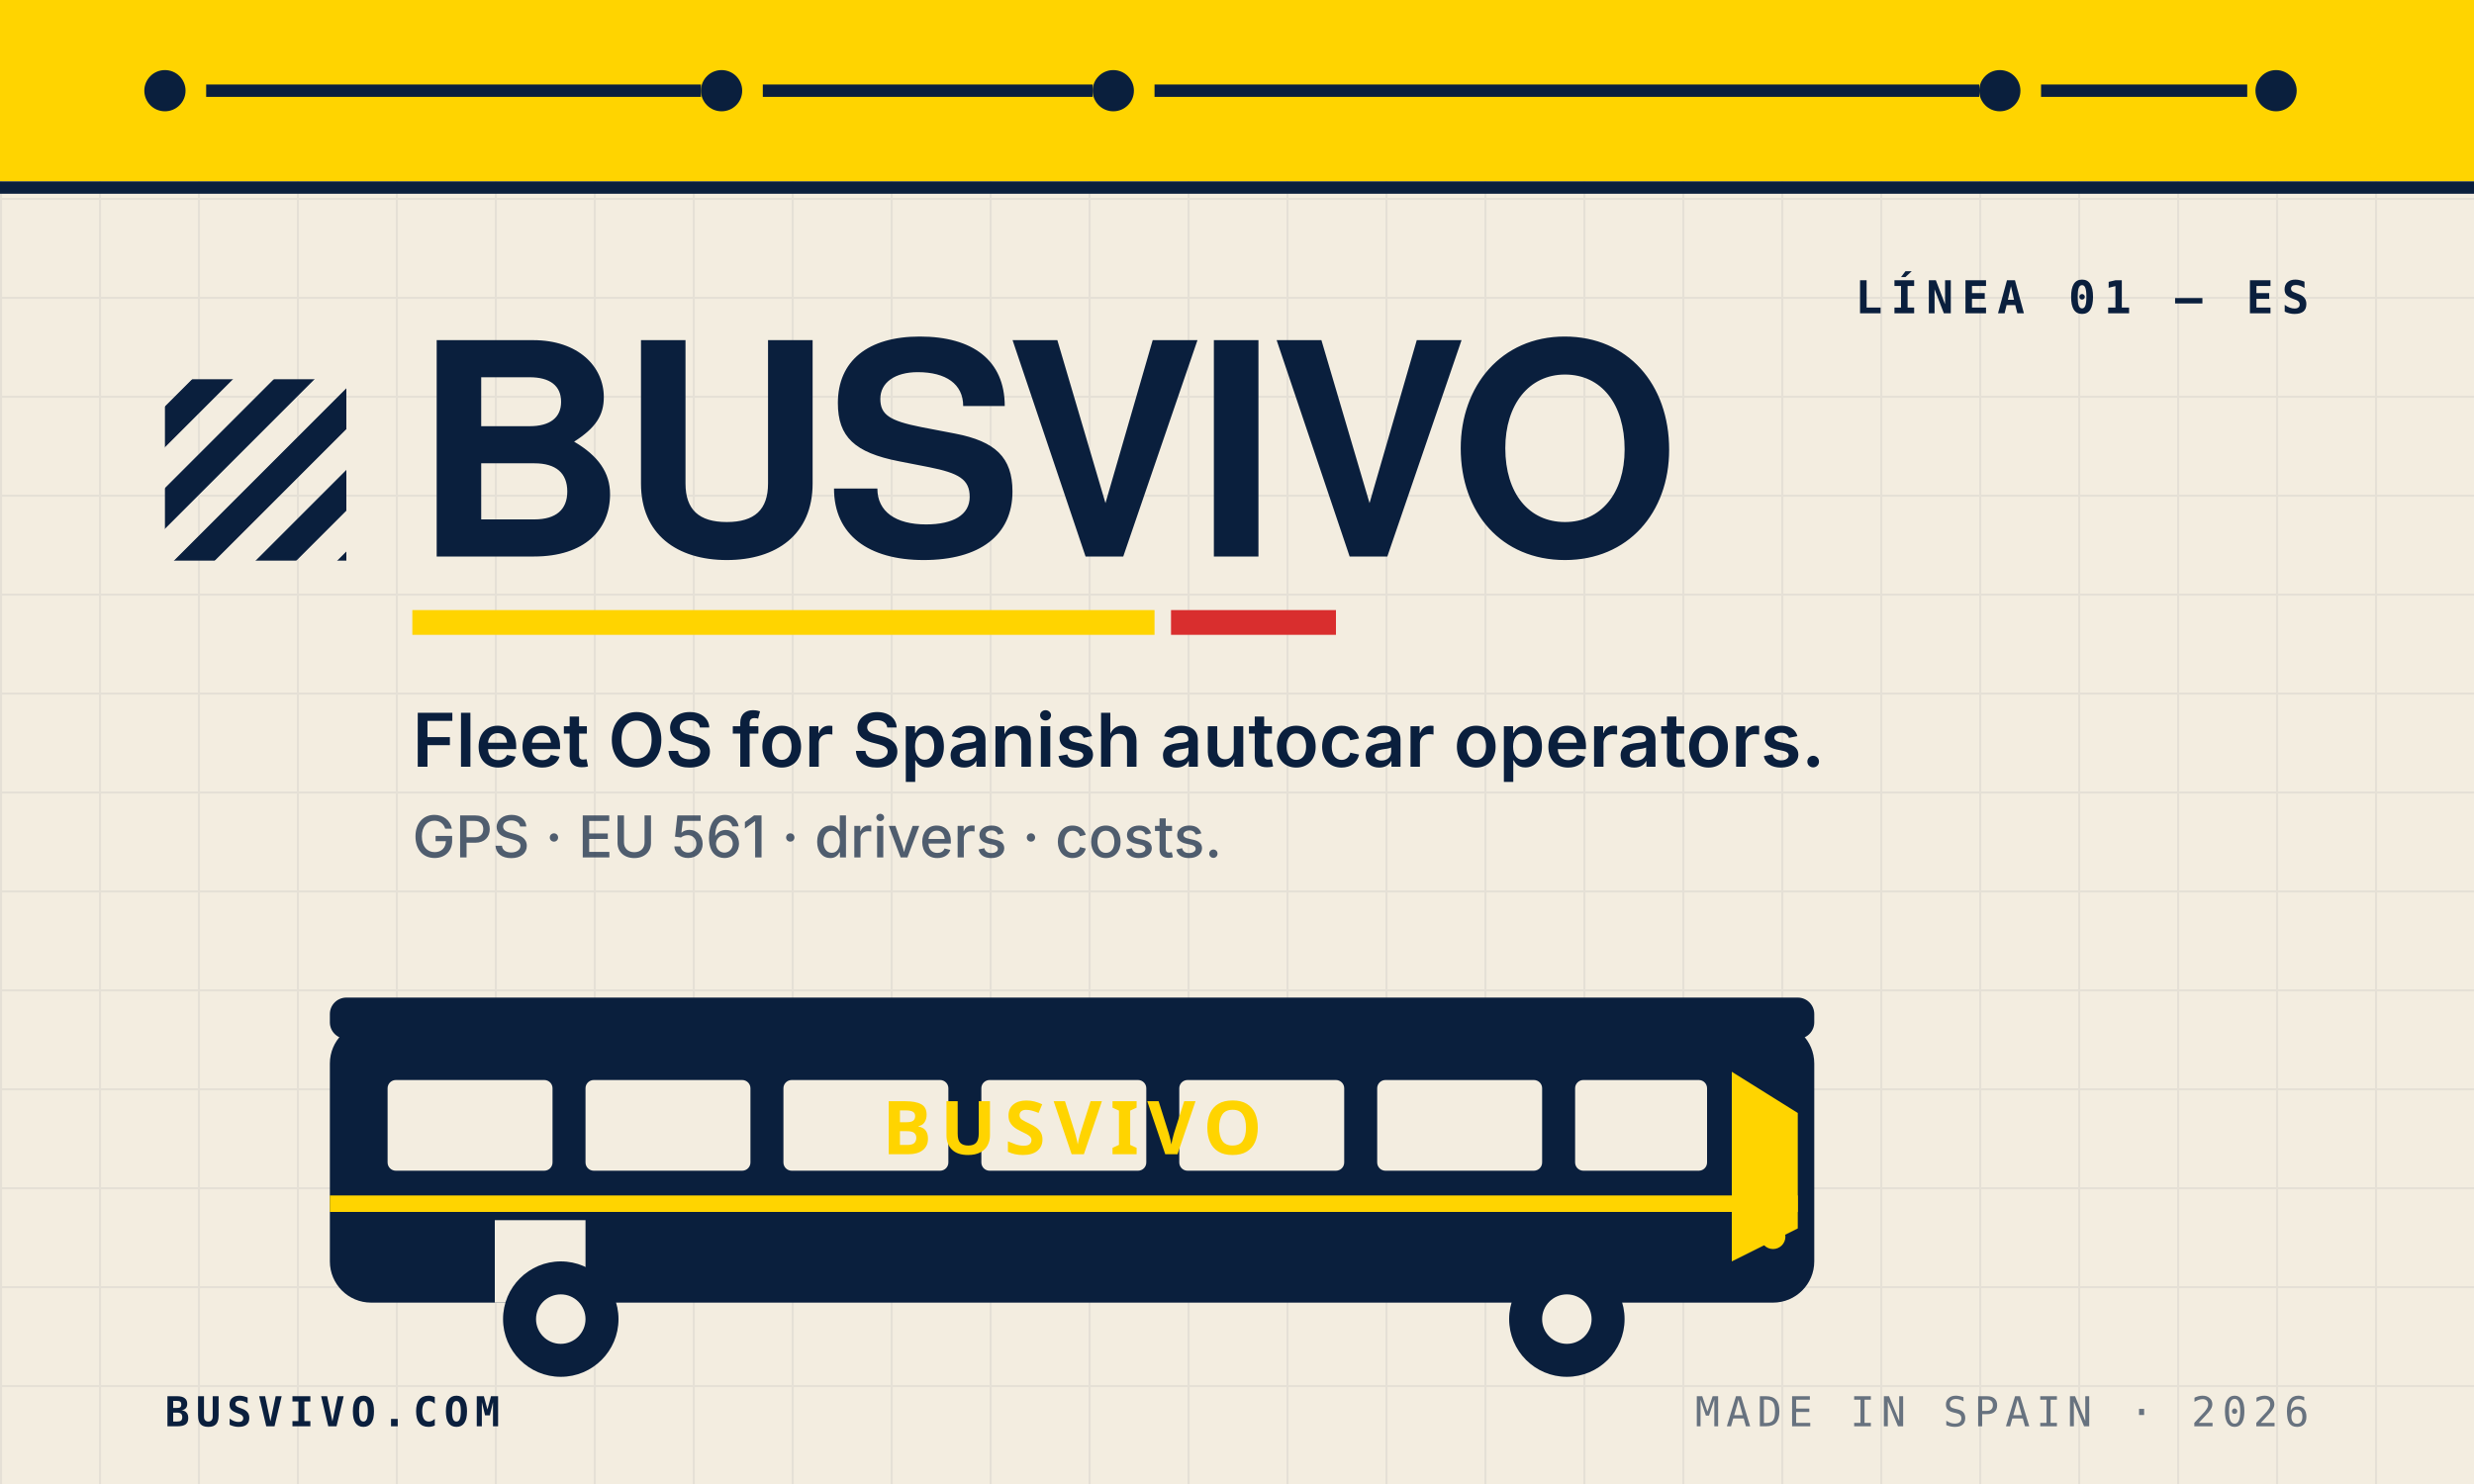
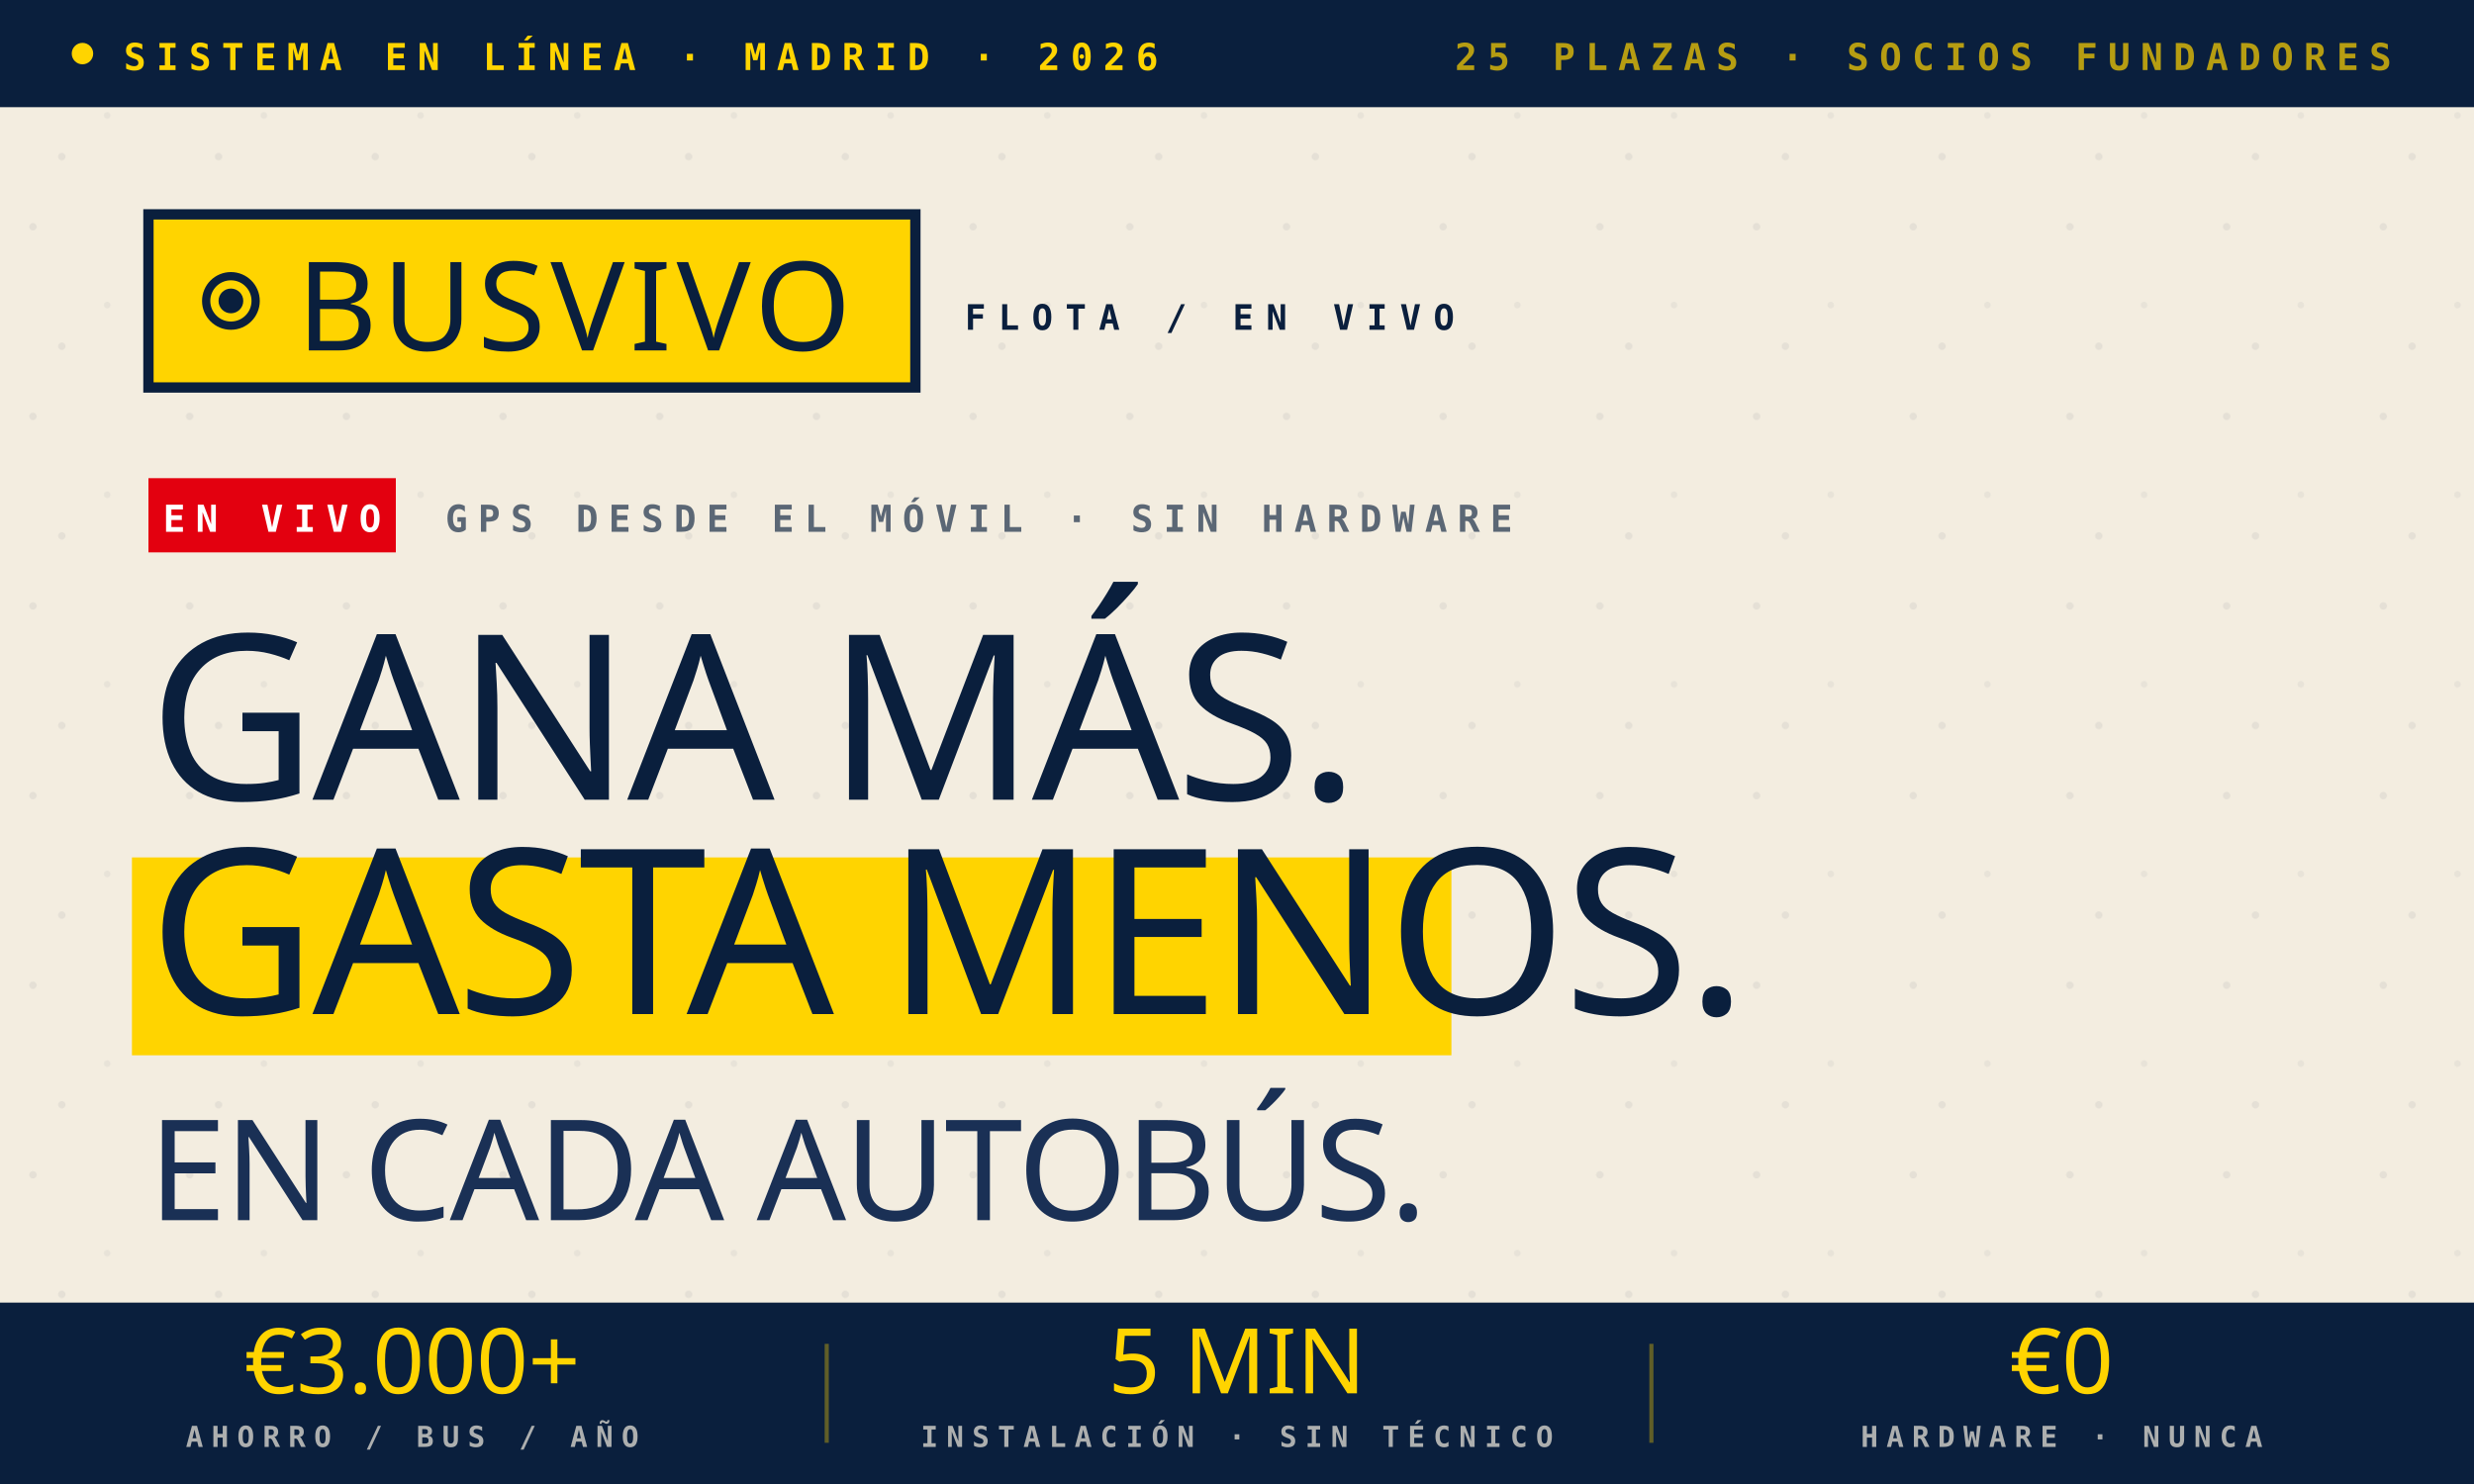
- <svg xmlns="http://www.w3.org/2000/svg" viewBox="0 0 600 360" preserveAspectRatio="xMidYMid slice" role="img" aria-label="BusVivo fleet tracking for Spanish bus operators">
+ <svg xmlns="http://www.w3.org/2000/svg" viewBox="0 0 600 360" preserveAspectRatio="xMidYMid slice" role="img" aria-label="BusVivo. Gana más, gasta menos, en cada autobús.">
  <defs>
-     <pattern id="grid" width="24" height="24" patternUnits="userSpaceOnUse">
-       <path d="M24 0H0V24" fill="none" stroke="#0a1f3d" stroke-opacity="0.06" stroke-width="1" />
+     <pattern id="grain" width="38" height="46" patternUnits="userSpaceOnUse">
+       <circle cx="8" cy="9" r="0.9" fill="#0a1f3d" fill-opacity="0.06" />
+       <circle cx="26" cy="28" r="0.8" fill="#0a1f3d" fill-opacity="0.05" />
+       <circle cx="15" cy="38" r="0.9" fill="#0a1f3d" fill-opacity="0.06" />
    </pattern>
-     <pattern id="diag" width="14" height="14" patternUnits="userSpaceOnUse" patternTransform="rotate(45)">
-       <rect width="7" height="14" fill="#0a1f3d" />
-     </pattern>
+     <style>
+       .display { font-family: 'Bebas Neue', 'Arial Narrow', 'Helvetica Inserat', Impact, sans-serif; font-weight: 400; }
+       .body    { font-family: 'Space Grotesk', system-ui, sans-serif; }
+       .mono    { font-family: 'JetBrains Mono', ui-monospace, Menlo, monospace; }
+     </style>
  </defs>
  <rect width="600" height="360" fill="#f3ede0" />
-   <rect width="600" height="360" fill="url(#grid)" />
-   <rect x="0" y="0" width="600" height="44" fill="#ffd400" />
-   <rect x="0" y="44" width="600" height="3" fill="#0a1f3d" />
-   <g fill="#0a1f3d">
-     <circle cx="40" cy="22" r="5" />
-     <rect x="50" y="20.5" width="120" height="3" />
-     <circle cx="175" cy="22" r="5" />
-     <rect x="185" y="20.5" width="80" height="3" />
-     <circle cx="270" cy="22" r="5" />
-     <rect x="280" y="20.5" width="200" height="3" />
-     <circle cx="485" cy="22" r="5" />
-     <rect x="495" y="20.5" width="50" height="3" />
-     <circle cx="552" cy="22" r="5" />
+   <rect width="600" height="360" fill="url(#grain)" />
+   <g>
+     <rect x="0" y="0" width="600" height="26" fill="#0a1f3d" />
+     <circle cx="20" cy="13" r="2.6" fill="#ffd400" />
+     <text x="30" y="17" class="mono" font-size="9" fill="#ffd400" letter-spacing="2.5" font-weight="700">SISTEMA EN LÍNEA · MADRID · 2026</text>
+     <text x="580" y="17" class="mono" font-size="9" fill="#ffd400" fill-opacity="0.7" letter-spacing="2.5" text-anchor="end" font-weight="700">25 PLAZAS · SOCIOS FUNDADORES</text>
  </g>
-   <g font-family="ui-monospace, 'JetBrains Mono', 'SF Mono', Menlo, monospace" font-size="11" fill="#0a1f3d" letter-spacing="2">
-     <text x="560" y="76" text-anchor="end" font-weight="700">LÍNEA 01 — ES</text>
+   <g transform="translate(36,52)">
+     <rect x="0" y="0" width="186" height="42" fill="#ffd400" stroke="#0a1f3d" stroke-width="2.5" />
+     <circle cx="20" cy="21" r="6" fill="#ffd400" stroke="#0a1f3d" stroke-width="2" />
+     <circle cx="20" cy="21" r="3" fill="#0a1f3d" />
+     <text x="36" y="33" class="display" font-size="30" fill="#0a1f3d" letter-spacing="1.2">BUSVIVO</text>
  </g>
-   <rect x="40" y="92" width="44" height="44" fill="url(#diag)" />
-   <g font-family="'Arial Black', 'Helvetica Neue', Impact, sans-serif" fill="#0a1f3d">
-     <text x="100" y="135" font-size="72" font-weight="900" letter-spacing="-2">BUSVIVO</text>
+   <text x="234" y="80" class="mono" font-size="8.5" fill="#0a1f3d" letter-spacing="3" font-weight="700">FLOTA / EN VIVO</text>
+   <g transform="translate(36,116)">
+     <rect x="0" y="0" width="60" height="18" fill="#e3000f" />
+     <text x="30" y="13" class="mono" font-size="9" fill="#ffffff" letter-spacing="2.5" text-anchor="middle" font-weight="700">EN VIVO</text>
+     <text x="72" y="13" class="mono" font-size="9" fill="#0a1f3d" fill-opacity="0.65" letter-spacing="2.5" font-weight="700">GPS DESDE EL MÓVIL · SIN HARDWARE</text>
  </g>
-   <rect x="100" y="148" width="180" height="6" fill="#ffd400" />
-   <rect x="284" y="148" width="40" height="6" fill="#d92e2e" />
-   <g font-family="'Space Grotesk', 'Inter', system-ui, sans-serif" fill="#0a1f3d">
-     <text x="100" y="186" font-size="18" font-weight="600">Fleet OS for Spanish autocar operators.</text>
-     <text x="100" y="208" font-size="14" font-weight="500" opacity="0.7">GPS · EU 561 · drivers · costs.</text>
+   <g class="display" fill="#0a1f3d">
+     <text x="36" y="194" font-size="56" letter-spacing="-1">GANA MÁS.</text>
+     <rect x="32" y="208" width="320" height="48" fill="#ffd400" />
+     <text x="36" y="246" font-size="56" letter-spacing="-1">GASTA MENOS.</text>
+     <text x="36" y="296" font-size="34" letter-spacing="-0.5" fill="#1a3055">EN CADA AUTOBÚS.</text>
  </g>
-   <g transform="translate(80,242)">
-     <rect x="0" y="6" width="360" height="68" rx="10" fill="#0a1f3d" />
-     <rect x="0" y="0" width="360" height="10" rx="4" fill="#0a1f3d" />
-     <path d="M340 18 L356 28 L356 56 L340 64 Z" fill="#ffd400" />
-     <g fill="#f3ede0">
-       <rect x="14" y="20" width="40" height="22" rx="2" />
-       <rect x="62" y="20" width="40" height="22" rx="2" />
-       <rect x="110" y="20" width="40" height="22" rx="2" />
-       <rect x="158" y="20" width="40" height="22" rx="2" />
-       <rect x="206" y="20" width="40" height="22" rx="2" />
-       <rect x="254" y="20" width="40" height="22" rx="2" />
-       <rect x="302" y="20" width="32" height="22" rx="2" />
-     </g>
-     <rect x="0" y="48" width="356" height="4" fill="#ffd400" />
-     <rect x="40" y="54" width="22" height="20" fill="#f3ede0" />
-     <circle cx="350" cy="58" r="3" fill="#ffd400" />
-     <g>
-       <circle cx="56" cy="78" r="14" fill="#0a1f3d" />
-       <circle cx="56" cy="78" r="6" fill="#f3ede0" />
-       <circle cx="300" cy="78" r="14" fill="#0a1f3d" />
-       <circle cx="300" cy="78" r="6" fill="#f3ede0" />
-     </g>
-     <g font-family="'Arial Black', sans-serif" fill="#ffd400">
-       <text x="180" y="38" text-anchor="middle" font-size="18" font-weight="900" letter-spacing="2">BUSVIVO</text>
-     </g>
-   </g>
-   <g font-family="ui-monospace, 'JetBrains Mono', Menlo, monospace" font-size="10" fill="#0a1f3d" letter-spacing="1.5">
-     <text x="40" y="346" font-weight="700">BUSVIVO.COM</text>
-     <text x="560" y="346" text-anchor="end" opacity="0.6">MADE IN SPAIN · 2026</text>
+   <g transform="translate(0,316)">
+     <rect x="0" y="0" width="600" height="44" fill="#0a1f3d" />
+     <rect x="200" y="10" width="1" height="24" fill="#ffd400" fill-opacity="0.35" />
+     <rect x="400" y="10" width="1" height="24" fill="#ffd400" fill-opacity="0.35" />
+     <text x="100" y="22" class="display" font-size="22" fill="#ffd400" text-anchor="middle">€3.000+</text>
+     <text x="100" y="35" class="mono" font-size="7" fill="#f3ede0" fill-opacity="0.7" letter-spacing="2" text-anchor="middle" font-weight="700">AHORRO / BUS / AÑO</text>
+     <text x="300" y="22" class="display" font-size="22" fill="#ffd400" text-anchor="middle">5 MIN</text>
+     <text x="300" y="35" class="mono" font-size="7" fill="#f3ede0" fill-opacity="0.7" letter-spacing="2" text-anchor="middle" font-weight="700">INSTALACIÓN · SIN TÉCNICO</text>
+     <text x="500" y="22" class="display" font-size="22" fill="#ffd400" text-anchor="middle">€0</text>
+     <text x="500" y="35" class="mono" font-size="7" fill="#f3ede0" fill-opacity="0.7" letter-spacing="2" text-anchor="middle" font-weight="700">HARDWARE · NUNCA</text>
  </g>
</svg>
